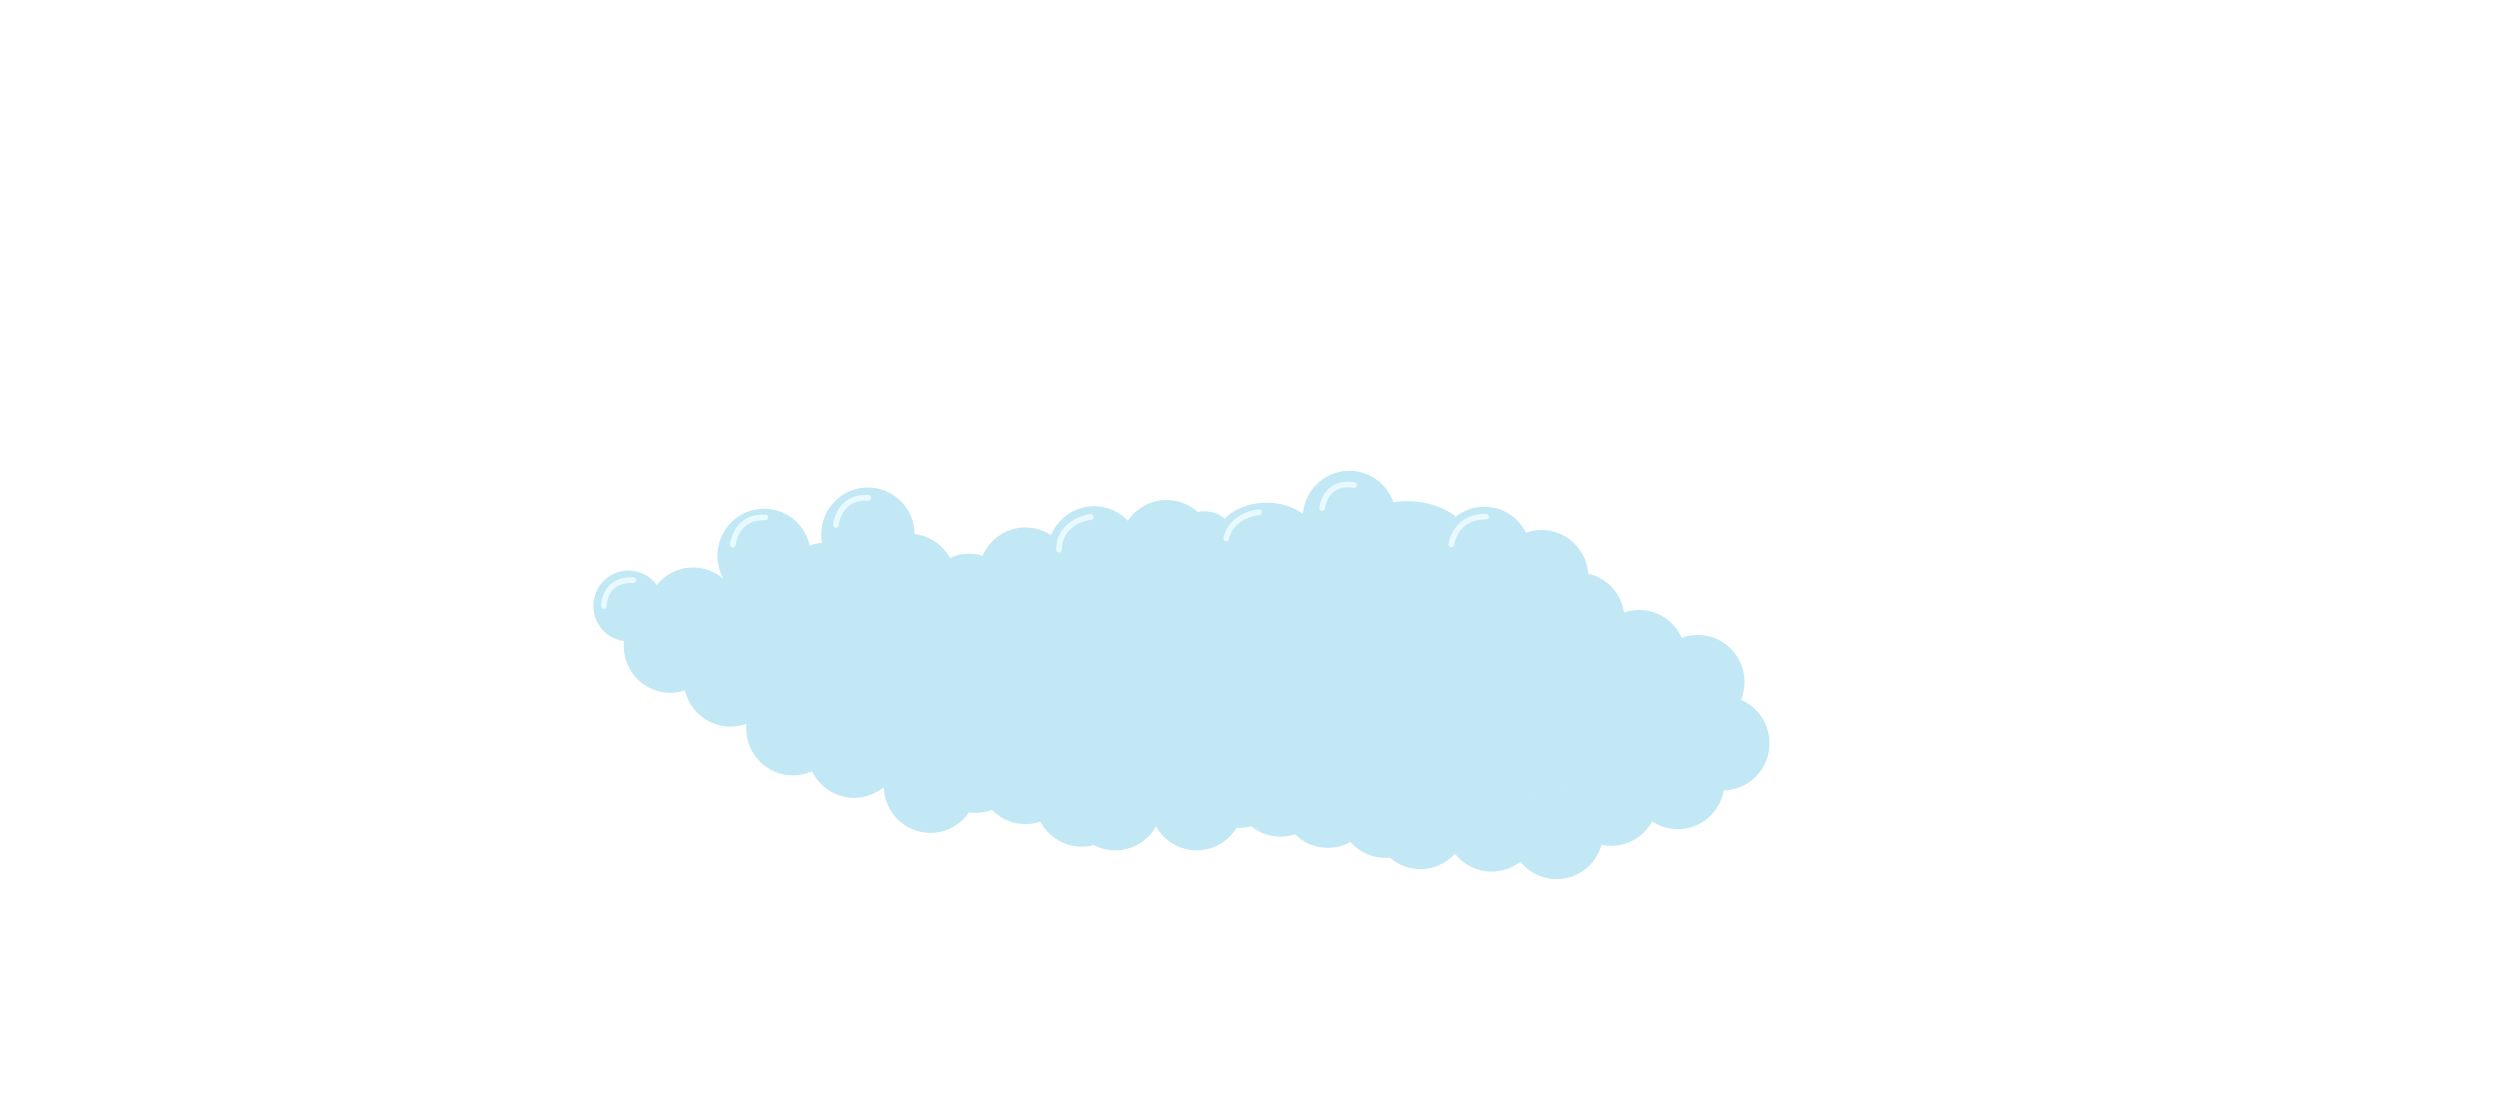
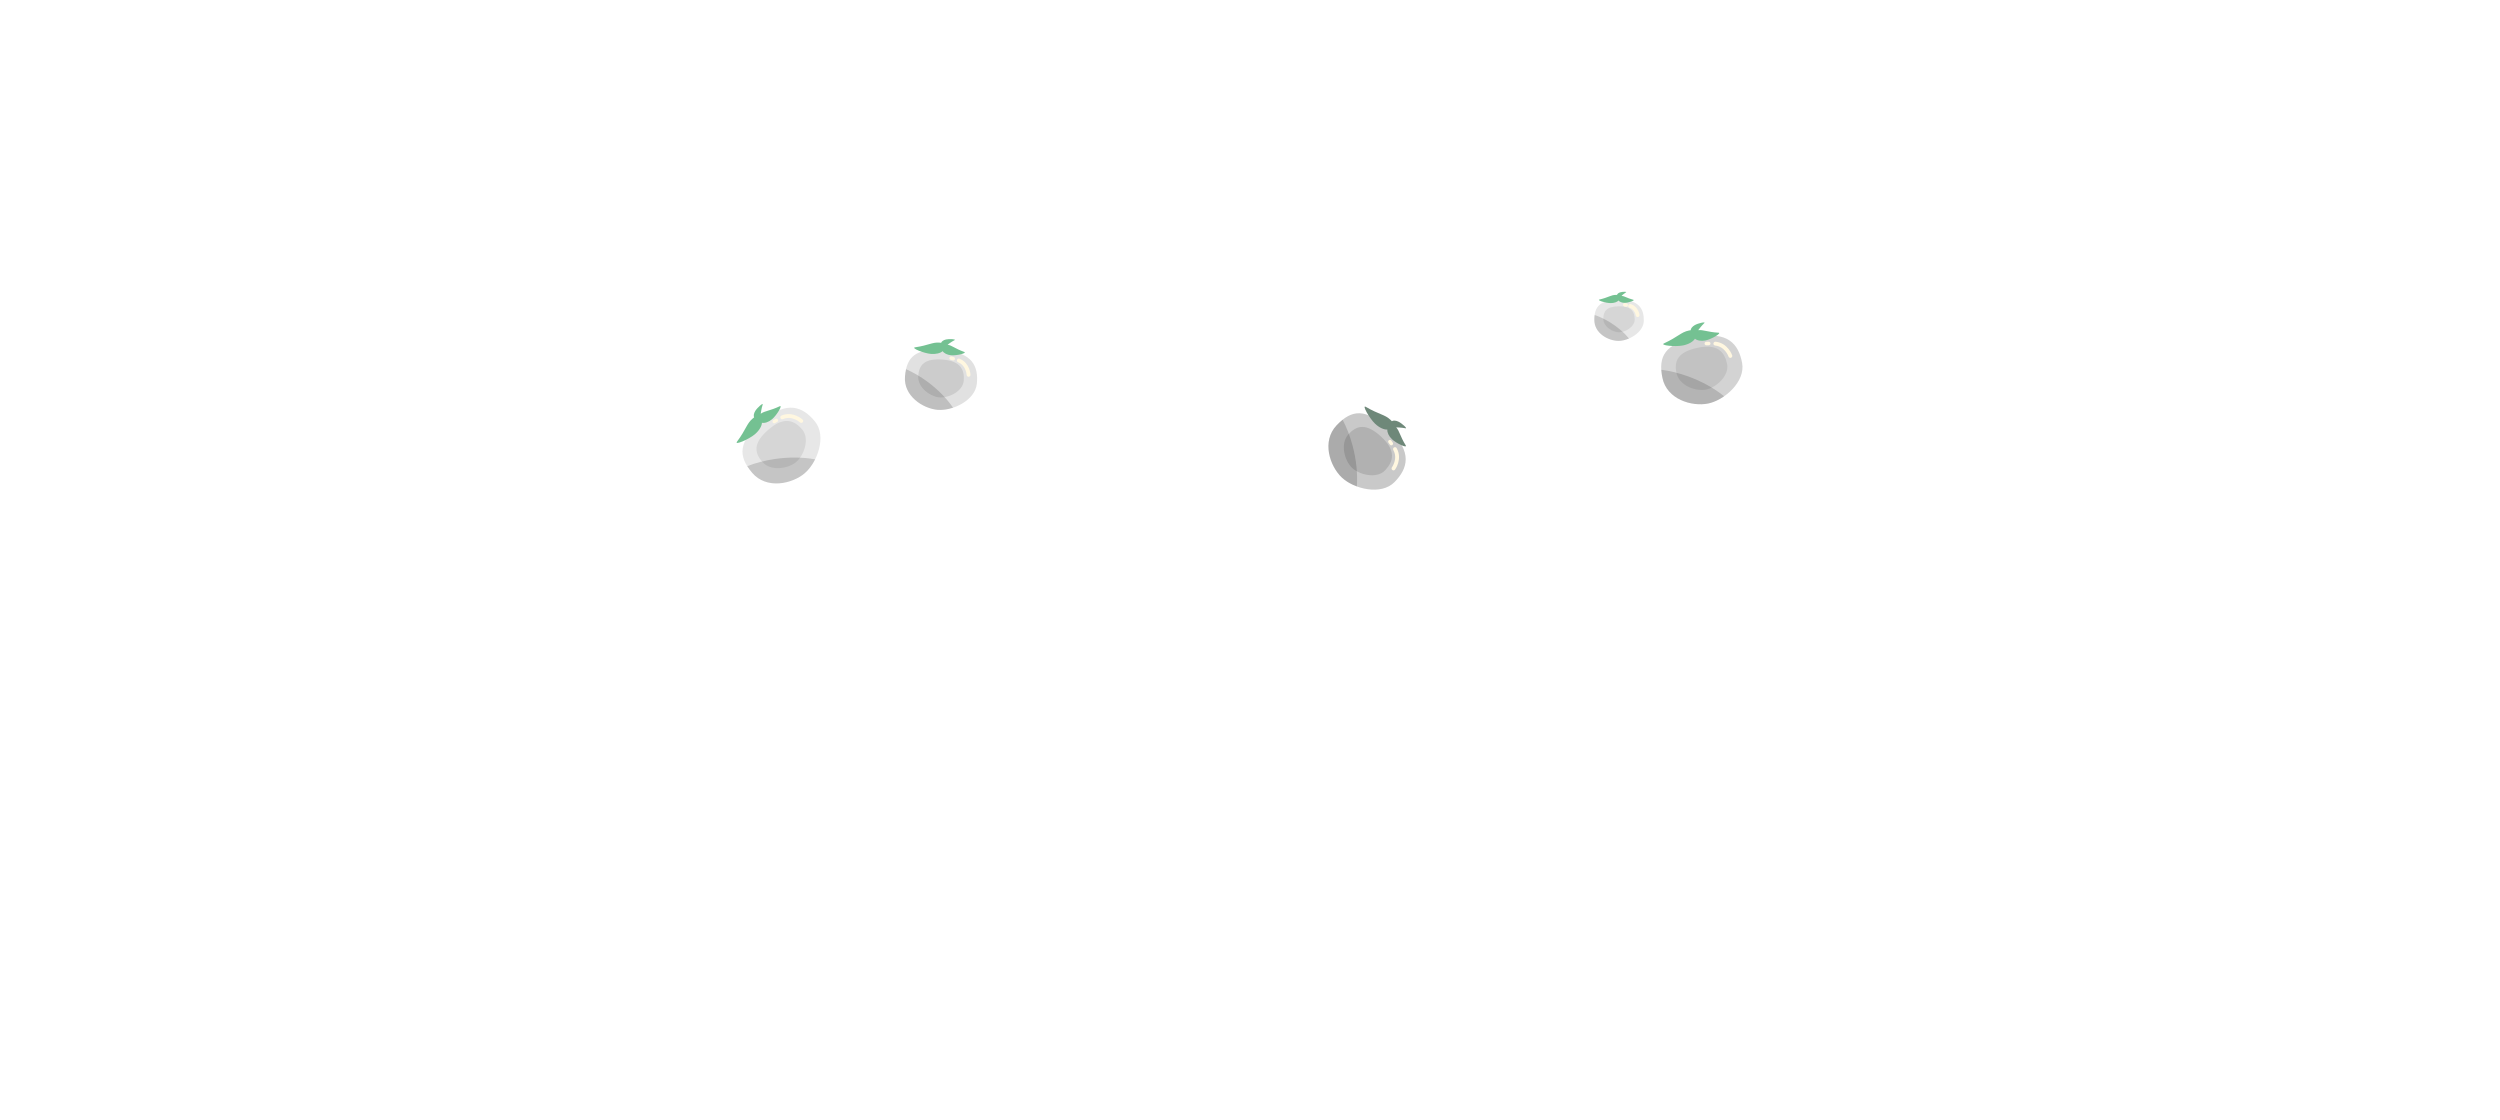
<svg xmlns="http://www.w3.org/2000/svg" width="2000.11" height="895.69" viewBox="0 0 529.195 236.984" version="1.1" id="svg1">
  <defs id="defs1">
    </defs>
  <g id="layer1" transform="translate(138.8,10.68689)">
-     <path id="path5" style="fill:#c1e8f4;stroke:#5c5f6a;stroke-width:0;stroke-linecap:round;paint-order:fill markers stroke" d="M 146.833 88.972 A 9.884 9.966 0 0 0 136.986 98.091 A 10.46 7.33 0 0 0 129.29 95.725 A 10.46 7.33 0 0 0 120.465 99.121 A 6.012 5.106 0 0 0 116.112 97.537 A 6.012 5.106 0 0 0 114.728 97.675 A 9.884 9.966 0 0 0 108.15 95.146 A 9.884 9.966 0 0 0 99.949 99.55 A 9.884 9.966 0 0 0 92.804 96.469 A 9.884 9.966 0 0 0 83.679 102.604 A 9.884 9.966 0 0 0 78.252 100.967 A 9.884 9.966 0 0 0 69.194 106.946 A 9.884 9.966 0 0 0 66.346 106.523 A 9.884 9.966 0 0 0 62.28 107.405 A 9.884 9.966 0 0 0 54.797 102.358 A 9.884 9.966 0 0 0 44.914 92.5 A 9.884 9.966 0 0 0 35.031 102.466 A 9.884 9.966 0 0 0 35.18 104.193 A 9.884 9.966 0 0 0 32.606 104.818 A 9.884 9.966 0 0 0 22.954 96.998 A 9.884 9.966 0 0 0 13.07 106.964 A 9.884 9.966 0 0 0 14.354 111.876 A 9.884 9.966 0 0 0 7.873 109.434 A 9.884 9.966 0 0 0 0.208 113.144 A 7.433 7.495 0 0 0 -5.771 110.087 A 7.433 7.495 0 0 0 -13.204 117.582 A 7.433 7.495 0 0 0 -6.708 125.016 A 9.884 9.966 0 0 0 -6.773 126.014 A 9.884 9.966 0 0 0 3.11 135.98 A 9.884 9.966 0 0 0 6.199 135.481 A 9.884 9.966 0 0 0 15.81 143.124 A 9.884 9.966 0 0 0 19.202 142.518 A 9.884 9.966 0 0 0 19.156 143.476 A 9.884 9.966 0 0 0 29.039 153.442 A 9.884 9.966 0 0 0 33.099 152.563 A 9.884 9.966 0 0 0 42.004 158.205 A 9.884 9.966 0 0 0 48.265 155.951 A 9.884 9.966 0 0 0 58.144 165.613 A 9.884 9.966 0 0 0 66.295 161.283 A 9.884 9.966 0 0 0 67.669 161.38 A 9.884 9.966 0 0 0 71.16 160.737 A 9.884 9.966 0 0 0 78.252 163.761 A 9.884 9.966 0 0 0 81.429 163.232 A 9.884 9.966 0 0 0 90.158 168.523 A 9.884 9.966 0 0 0 92.721 168.182 A 9.884 9.966 0 0 0 97.302 169.317 A 9.884 9.966 0 0 0 105.902 164.232 A 9.884 9.966 0 0 0 114.5 169.317 A 9.884 9.966 0 0 0 122.938 164.539 A 9.884 9.966 0 0 0 123.495 164.555 A 9.884 9.966 0 0 0 126.045 164.217 A 9.884 9.966 0 0 0 132.227 166.407 A 9.884 9.966 0 0 0 135.327 165.904 A 9.884 9.966 0 0 0 142.281 168.788 A 9.884 9.966 0 0 0 147.055 167.549 A 9.884 9.966 0 0 0 154.452 170.905 A 9.884 9.966 0 0 0 155.396 170.859 A 9.884 9.966 0 0 0 161.86 173.286 A 9.884 9.966 0 0 0 169.178 170.018 A 9.884 9.966 0 0 0 176.941 173.815 A 9.884 9.966 0 0 0 183.018 171.709 A 9.884 9.966 0 0 0 190.7 175.403 A 9.884 9.966 0 0 0 200.212 168.143 A 9.884 9.966 0 0 0 202.261 168.359 A 9.884 9.966 0 0 0 210.93 163.179 A 9.884 9.966 0 0 0 216.364 164.819 A 9.884 9.966 0 0 0 226.092 156.615 A 9.884 9.966 0 0 0 235.773 146.651 A 9.884 9.966 0 0 0 229.74 137.473 A 9.884 9.966 0 0 0 230.481 133.687 A 9.884 9.966 0 0 0 220.597 123.721 A 9.884 9.966 0 0 0 217.187 124.333 A 9.884 9.966 0 0 0 208.162 118.429 A 9.884 9.966 0 0 0 204.969 118.964 A 9.884 9.966 0 0 0 197.382 110.738 A 9.884 9.966 0 0 0 187.524 101.496 A 9.884 9.966 0 0 0 184.211 102.073 A 9.884 9.966 0 0 0 175.379 96.579 A 9.884 9.966 0 0 0 169.351 98.647 A 13.507 9.142 0 0 0 159.023 95.396 A 13.507 9.142 0 0 0 156.148 95.606 A 9.884 9.966 0 0 0 146.833 88.972 z M 192.777 155.586 A 9.884 9.966 0 0 0 192.748 155.688 A 9.884 9.966 0 0 0 192.544 155.646 A 99.576 25.944 0 0 0 192.777 155.586 z M 184.811 157.433 A 9.884 9.966 0 0 0 184.622 157.578 A 9.884 9.966 0 0 0 184.548 157.487 A 99.576 25.944 0 0 0 184.811 157.433 z " />
+     <path id="rect1" style="fill:#e1e1e1;fill-opacity:1;stroke:#000000;stroke-width:0;stroke-dasharray:none;stroke-opacity:1" d="m 61.052,63.457 c 6.062,0.5 7.286,3.5 6.924,7.077 -0.362,3.577 -5.17,5.795 -8.287,5.535 -3.117,-0.26 -7.276,-2.935 -6.924,-7.077 0.352,-4.142 2.225,-6.035 8.287,-5.535 z" />
+     <path id="rect1-1" style="fill:#cccccc;fill-opacity:1;stroke:#000000;stroke-width:0;stroke-dasharray:none;stroke-opacity:0" d="m 60.818,65.436 c 3.737,0.292 4.579,2.196 4.386,4.482 -0.194,2.286 -3.311,3.729 -5.249,3.506 -1.938,-0.223 -4.529,-2.133 -4.386,-4.482 0.143,-2.349 1.307,-3.847 5.249,-3.506 z" />
+     <path d="m 62.768,61.104 c -0.417,-0.031 -0.972,-0.015 -1.324,0.068 -0.538,0.127 -0.931,0.412 -1.026,0.707 -0.104,-0.014 -0.221,-0.027 -0.354,-0.038 -1.491,-0.129 -2.288,0.572 -5.168,0.992 -0.928,0.135 1.858,1.266 3.35,1.395 1.063,0.092 2.011,-0.151 2.492,-0.583 0.292,0.449 0.99,0.804 1.828,0.876 1.148,0.099 3.418,-0.47 2.734,-0.715 -1.957,-0.7 -2.54,-1.356 -3.518,-1.532 0.347,-0.228 0.712,-0.556 1.488,-0.96 0.196,-0.102 -0.084,-0.179 -0.502,-0.21 z" style="fill:#74c192;fill-opacity:1;stroke:#4a854b;stroke-width:0;stroke-dasharray:none" id="path369" />
+     <path d="m 62.944,75.613 a 12.891,6.368 38.174 0 0 -5.442,-5.512 12.891,6.368 38.174 0 0 -4.51,-2.637 c -0.106,0.47 -0.18,0.98 -0.227,1.529 -0.352,4.142 3.807,6.817 6.924,7.077 0.981,0.082 2.13,-0.082 3.255,-0.457 z" style="fill-opacity:0.149;stroke:#21201d;stroke-width:0;stroke-linecap:round;stroke-linejoin:round;stroke-opacity:0.697;paint-order:fill markers stroke" id="path3" />
+     <path style="fill:#000000;fill-opacity:0;stroke:#fff7e0;stroke-width:0.816;stroke-linecap:round;stroke-linejoin:round;stroke-dasharray:none;stroke-opacity:1;paint-order:fill markers stroke" d="m 66.221,68.649 c 0,0 -0.091,-2.234 -2.059,-3.027" id="path4" />
+     <path style="fill:#000000;fill-opacity:0.149;stroke:#fff7e0;stroke-width:0.742;stroke-linecap:round;stroke-linejoin:round;stroke-dasharray:none;stroke-opacity:1;paint-order:fill markers stroke" d="M 62.971,65.245 62.538,65.123" id="path5" />
+     <path id="rect1-8" style="fill:#e7e7e7;fill-opacity:1;stroke:#000000;stroke-width:0;stroke-dasharray:none;stroke-opacity:1" d="m 204.014,52.78 c 4.168,-0.017 5.181,1.959 5.145,4.422 -0.036,2.463 -3.187,4.262 -5.33,4.269 -2.143,0.007 -5.141,-1.574 -5.145,-4.422 -0.006,-2.848 1.162,-4.252 5.33,-4.269 z" />
+     <path id="rect1-1-6" style="fill:#d6d6d6;fill-opacity:1;stroke:#000000;stroke-width:0;stroke-dasharray:none;stroke-opacity:0" d="m 203.971,54.145 c 2.569,-0.021 3.256,1.229 3.259,2.801 0.002,1.572 -2.04,2.742 -3.376,2.704 -1.336,-0.038 -3.218,-1.189 -3.259,-2.801 -0.041,-1.612 0.665,-2.703 3.376,-2.704 z" />
+     <path id="rect1-96" style="fill:#c9c9c9;fill-opacity:1;stroke:#000000;stroke-width:0;stroke-dasharray:none;stroke-opacity:1" d="m 155.278,80.298 c 4.965,4.688 3.936,8.177 1.111,11.06 -2.825,2.883 -8.596,1.458 -11.147,-0.955 -2.551,-2.413 -4.323,-7.674 -1.111,-11.06 3.211,-3.386 6.182,-3.733 11.147,0.955 z" />
+     <path id="rect1-1-37" style="fill:#b1b1b1;fill-opacity:1;stroke:#000000;stroke-width:0;stroke-dasharray:none;stroke-opacity:0" d="m 153.686,81.87 c 3.072,2.876 2.476,5.136 0.704,7.005 -1.772,1.869 -5.518,0.95 -7.061,-0.605 -1.543,-1.554 -2.476,-5.045 -0.704,-7.005 1.773,-1.96 3.843,-2.457 7.061,0.605 z" />
+     <path d="m 158.432,79.438 c -0.344,-0.32 -0.841,-0.695 -1.209,-0.869 -0.56,-0.266 -1.106,-0.292 -1.395,-0.099 -0.081,-0.085 -0.175,-0.179 -0.283,-0.281 -1.217,-1.159 -2.408,-1.102 -5.228,-2.753 -0.908,-0.532 0.742,2.413 1.959,3.572 0.868,0.826 1.869,1.277 2.594,1.236 -0.058,0.599 0.305,1.398 0.989,2.05 0.937,0.892 3.327,1.984 2.899,1.29 -1.225,-1.986 -1.277,-2.969 -2.011,-3.81 0.464,0.043 1.014,0.011 1.978,0.201 0.243,0.048 0.051,-0.216 -0.293,-0.536 z" style="fill:#6e8879;fill-opacity:1;stroke:#4a854b;stroke-width:0;stroke-dasharray:none" id="path369-8" />
+     <path d="m 148.416,92.284 a 14.472,7.149 76.811 0 0 -0.908,-8.649 14.472,7.149 76.811 0 0 -2.107,-5.475 c -0.423,0.337 -0.845,0.733 -1.271,1.182 -3.211,3.386 -1.44,8.647 1.111,11.06 0.803,0.76 1.925,1.421 3.174,1.881 z" style="fill-opacity:0.149;stroke:#21201d;stroke-width:0;stroke-linecap:round;stroke-linejoin:round;stroke-opacity:0.697;paint-order:fill markers stroke" id="path3-8" />
+     <path style="fill:#000000;fill-opacity:0;stroke:#fff7e0;stroke-width:0.816;stroke-linecap:round;stroke-linejoin:round;stroke-dasharray:none;stroke-opacity:1;paint-order:fill markers stroke" d="m 156.172,88.474 c 0,0 1.486,-2.023 0.316,-4.097" id="path4-29" />
+     <path style="fill:#000000;fill-opacity:0.149;stroke:#fff7e0;stroke-width:0.742;stroke-linecap:round;stroke-linejoin:round;stroke-dasharray:none;stroke-opacity:1;paint-order:fill markers stroke" d="m 155.708,83.211 -0.294,-0.41" id="path5-1" />
+     <path d="m 205.046,51.073 c -0.287,0.004 -0.664,0.047 -0.9,0.124 -0.36,0.118 -0.612,0.336 -0.658,0.543 -0.072,-0.004 -0.153,-0.005 -0.244,-0.005 -1.026,0 -1.528,0.526 -3.47,0.983 -0.625,0.147 1.343,0.755 2.369,0.755 0.731,0 1.364,-0.222 1.667,-0.545 0.226,0.289 0.723,0.49 1.3,0.49 0.79,0 2.306,-0.523 1.824,-0.65 -1.377,-0.362 -1.814,-0.775 -2.492,-0.838 0.223,-0.176 0.453,-0.422 0.959,-0.744 0.128,-0.081 -0.068,-0.117 -0.355,-0.113 z" style="fill:#74c192;fill-opacity:1;stroke:#4a854b;stroke-width:0;stroke-dasharray:none" id="path369-5" />
+     <path d="m 206.024,60.967 a 8.833,4.363 33.225 0 0 -4.041,-3.441 8.833,4.363 33.225 0 0 -3.235,-1.534 c -0.045,0.327 -0.065,0.68 -0.064,1.057 0.003,2.848 3.002,4.429 5.145,4.422 0.675,-0.002 1.449,-0.182 2.195,-0.504 z" style="fill-opacity:0.149;stroke:#21201d;stroke-width:0;stroke-linecap:round;stroke-linejoin:round;stroke-opacity:0.697;paint-order:fill markers stroke" id="path3-0" />
+     <path style="fill:#000000;fill-opacity:0;stroke:#fff7e0;stroke-width:0.816;stroke-linecap:round;stroke-linejoin:round;stroke-dasharray:none;stroke-opacity:1;paint-order:fill markers stroke" d="m 207.849,56.019 c 0,0 -0.194,-1.52 -1.584,-1.945" id="path4-2" />
+     <path style="fill:#000000;fill-opacity:0.149;stroke:#fff7e0;stroke-width:0.742;stroke-linecap:round;stroke-linejoin:round;stroke-dasharray:none;stroke-opacity:1;paint-order:fill markers stroke" d="m 205.429,53.887 -0.302,-0.058" id="path5-8" />
+     <path id="rect1-86" style="fill:#d3d3d3;fill-opacity:1;stroke:#000000;stroke-width:0;stroke-dasharray:none;stroke-opacity:1" d="m 220.263,60.71 c 6.686,-1.387 8.958,1.455 9.704,5.422 0.746,3.967 -3.726,7.882 -7.166,8.592 -3.439,0.71 -8.767,-0.85 -9.703,-5.422 -0.936,-4.572 0.479,-7.205 7.166,-8.592 z" />
+     <path id="rect1-1-5" style="fill:#c2c2c2;fill-opacity:1;stroke:#000000;stroke-width:0;stroke-dasharray:none;stroke-opacity:0" d="m 220.64,62.915 c 4.117,-0.872 5.628,0.911 6.146,3.434 0.518,2.523 -2.381,5.067 -4.539,5.442 -2.158,0.375 -5.554,-0.859 -6.146,-3.434 -0.592,-2.575 0.186,-4.557 4.539,-5.442 z" />
+     <path d="m 221.364,57.631 c -0.459,0.099 -1.051,0.292 -1.405,0.493 -0.539,0.307 -0.872,0.739 -0.88,1.087 -0.116,0.018 -0.247,0.041 -0.393,0.071 -1.647,0.335 -2.283,1.343 -5.25,2.71 -0.956,0.44 2.403,0.773 4.05,0.439 1.174,-0.239 2.117,-0.802 2.498,-1.419 0.457,0.391 1.321,0.551 2.247,0.363 1.268,-0.258 3.531,-1.592 2.717,-1.638 -2.33,-0.133 -3.166,-0.653 -4.275,-0.533 0.301,-0.355 0.59,-0.825 1.298,-1.507 0.178,-0.172 -0.148,-0.166 -0.607,-0.066 z" style="fill:#74c192;fill-opacity:1;stroke:#4a854b;stroke-width:0;stroke-dasharray:none" id="path369-0" />
+     <path d="m 226.161,73.199 a 14.472,7.149 21.742 0 0 -7.611,-4.208 14.472,7.149 21.742 0 0 -5.694,-1.408 c 0.035,0.54 0.117,1.112 0.242,1.719 0.936,4.572 6.264,6.132 9.704,5.422 1.083,-0.223 2.267,-0.765 3.36,-1.525 z" style="fill-opacity:0.149;stroke:#21201d;stroke-width:0;stroke-linecap:round;stroke-linejoin:round;stroke-opacity:0.697;paint-order:fill markers stroke" id="path3-9" />
+     <path style="fill:#000000;fill-opacity:0;stroke:#fff7e0;stroke-width:0.816;stroke-linecap:round;stroke-linejoin:round;stroke-dasharray:none;stroke-opacity:1;paint-order:fill markers stroke" d="m 227.478,64.659 c 0,0 -0.808,-2.376 -3.178,-2.605" id="path4-0" />
+     <path style="fill:#000000;fill-opacity:0.149;stroke:#fff7e0;stroke-width:0.742;stroke-linecap:round;stroke-linejoin:round;stroke-dasharray:none;stroke-opacity:1;paint-order:fill markers stroke" d="m 222.897,62.025 -0.504,0.006" id="path5-0" />
+     <path id="rect1-9" style="fill:#e7e7e7;fill-opacity:1;stroke:#000000;stroke-width:0;stroke-dasharray:none;stroke-opacity:1" d="m 22.587,78.408 c 5.206,-4.419 8.561,-3.011 11.115,0.114 2.554,3.125 0.503,8.704 -2.177,10.974 -2.679,2.27 -8.104,3.451 -11.115,-0.114 -3.012,-3.565 -3.029,-6.555 2.177,-10.974 z" />
+     <path id="rect1-1-3" style="fill:#d6d6d6;fill-opacity:1;stroke:#000000;stroke-width:0;stroke-dasharray:none;stroke-opacity:0" d="m 23.974,80.164 c 3.197,-2.737 5.378,-1.895 7.04,0.072 1.662,1.968 0.336,5.589 -1.379,6.951 -1.715,1.362 -5.287,1.905 -7.04,-0.072 -1.753,-1.978 -2.019,-4.09 1.379,-6.951 z" />
+     <path d="m 22.08,75.179 c -0.356,0.307 -0.783,0.76 -0.997,1.106 -0.326,0.528 -0.412,1.067 -0.252,1.376 -0.094,0.071 -0.197,0.154 -0.311,0.25 -1.286,1.082 -1.361,2.272 -3.312,4.893 -0.629,0.844 2.48,-0.472 3.766,-1.554 0.917,-0.772 1.475,-1.717 1.514,-2.442 0.588,0.124 1.423,-0.149 2.146,-0.757 0.99,-0.833 2.338,-3.088 1.601,-2.739 -2.109,0.999 -3.092,0.942 -4.008,1.579 0.094,-0.456 0.123,-1.007 0.418,-1.944 0.074,-0.236 -0.209,-0.075 -0.565,0.232 z" style="fill:#74c192;fill-opacity:1;stroke:#4a854b;stroke-width:0;stroke-dasharray:none" id="path369-4" />
+     <path d="m 33.745,86.549 a 7.149,14.472 83.136 0 0 -8.696,-0.05 7.149,14.472 83.136 0 0 -5.673,1.491 c 0.289,0.457 0.636,0.92 1.035,1.393 3.012,3.565 8.436,2.384 11.115,0.114 0.844,-0.714 1.624,-1.757 2.219,-2.948 z" style="fill-opacity:0.149;stroke:#21201d;stroke-width:0;stroke-linecap:round;stroke-linejoin:round;stroke-opacity:0.697;paint-order:fill markers stroke" id="path3-4" />
+     <path style="fill:#000000;fill-opacity:0;stroke:#fff7e0;stroke-width:0.816;stroke-linecap:round;stroke-linejoin:round;stroke-dasharray:none;stroke-opacity:1;paint-order:fill markers stroke" d="m 30.812,78.421 c 0,0 -1.847,-1.7 -4.038,-0.766" id="path4-6" />
+     <path style="fill:#000000;fill-opacity:0.149;stroke:#fff7e0;stroke-width:0.742;stroke-linecap:round;stroke-linejoin:round;stroke-dasharray:none;stroke-opacity:1;paint-order:fill markers stroke" d="M 25.53,78.302 25.09,78.549" id="path5-06" />
  </g>
-   <g id="layer2" />
-   <path style="fill:#c1e8f4;fill-opacity:1;stroke:#e8faff;stroke-width:1.2;stroke-linecap:round;stroke-dasharray:none;stroke-opacity:1;paint-order:fill markers stroke" d="m 279.868,107.524 c 0,0 0.494,-5.765 6.754,-4.859" id="path12" />
-   <path style="fill:#c1e8f4;fill-opacity:1;stroke:#e8faff;stroke-width:1.2;stroke-linecap:round;stroke-dasharray:none;stroke-opacity:1;paint-order:fill markers stroke" d="m 176.945,111.115 c 0,0 0.494,-6.027 6.841,-5.762" id="path12-0" />
-   <path style="fill:#c1e8f4;fill-opacity:1;stroke:#e8faff;stroke-width:1.2;stroke-linecap:round;stroke-dasharray:none;stroke-opacity:1;paint-order:fill markers stroke" d="m 155.133,115.293 c 0,0 0.494,-6.027 6.841,-5.762" id="path12-0-6" />
-   <path style="fill:#c1e8f4;fill-opacity:1;stroke:#e8faff;stroke-width:1.2;stroke-linecap:round;stroke-dasharray:none;stroke-opacity:1;paint-order:fill markers stroke" d="m 127.846,128.28 c 0,0 -0.117,-5.736 6.23,-5.471" id="path12-0-4" />
-   <path style="fill:#c1e8f4;fill-opacity:1;stroke:#e8faff;stroke-width:1.2;stroke-linecap:round;stroke-dasharray:none;stroke-opacity:1;paint-order:fill markers stroke" d="m 259.566,113.99 c 0,0 0.741,-4.818 6.96,-5.559" id="path13" />
-   <path style="fill:#c1e8f4;fill-opacity:1;stroke:#e8faff;stroke-width:1.2;stroke-linecap:round;stroke-dasharray:none;stroke-opacity:1;paint-order:fill markers stroke" d="m 230.918,109.431 c 0,0 -6.639,0.699 -6.756,6.93" id="path14" />
-   <path style="fill:#c1e8f4;fill-opacity:1;stroke:#e8faff;stroke-width:1.2;stroke-linecap:round;stroke-dasharray:none;stroke-opacity:1;paint-order:fill markers stroke" d="m 314.608,109.373 c 0,0 -6.115,-0.524 -7.396,5.882" id="path15" />
</svg>
